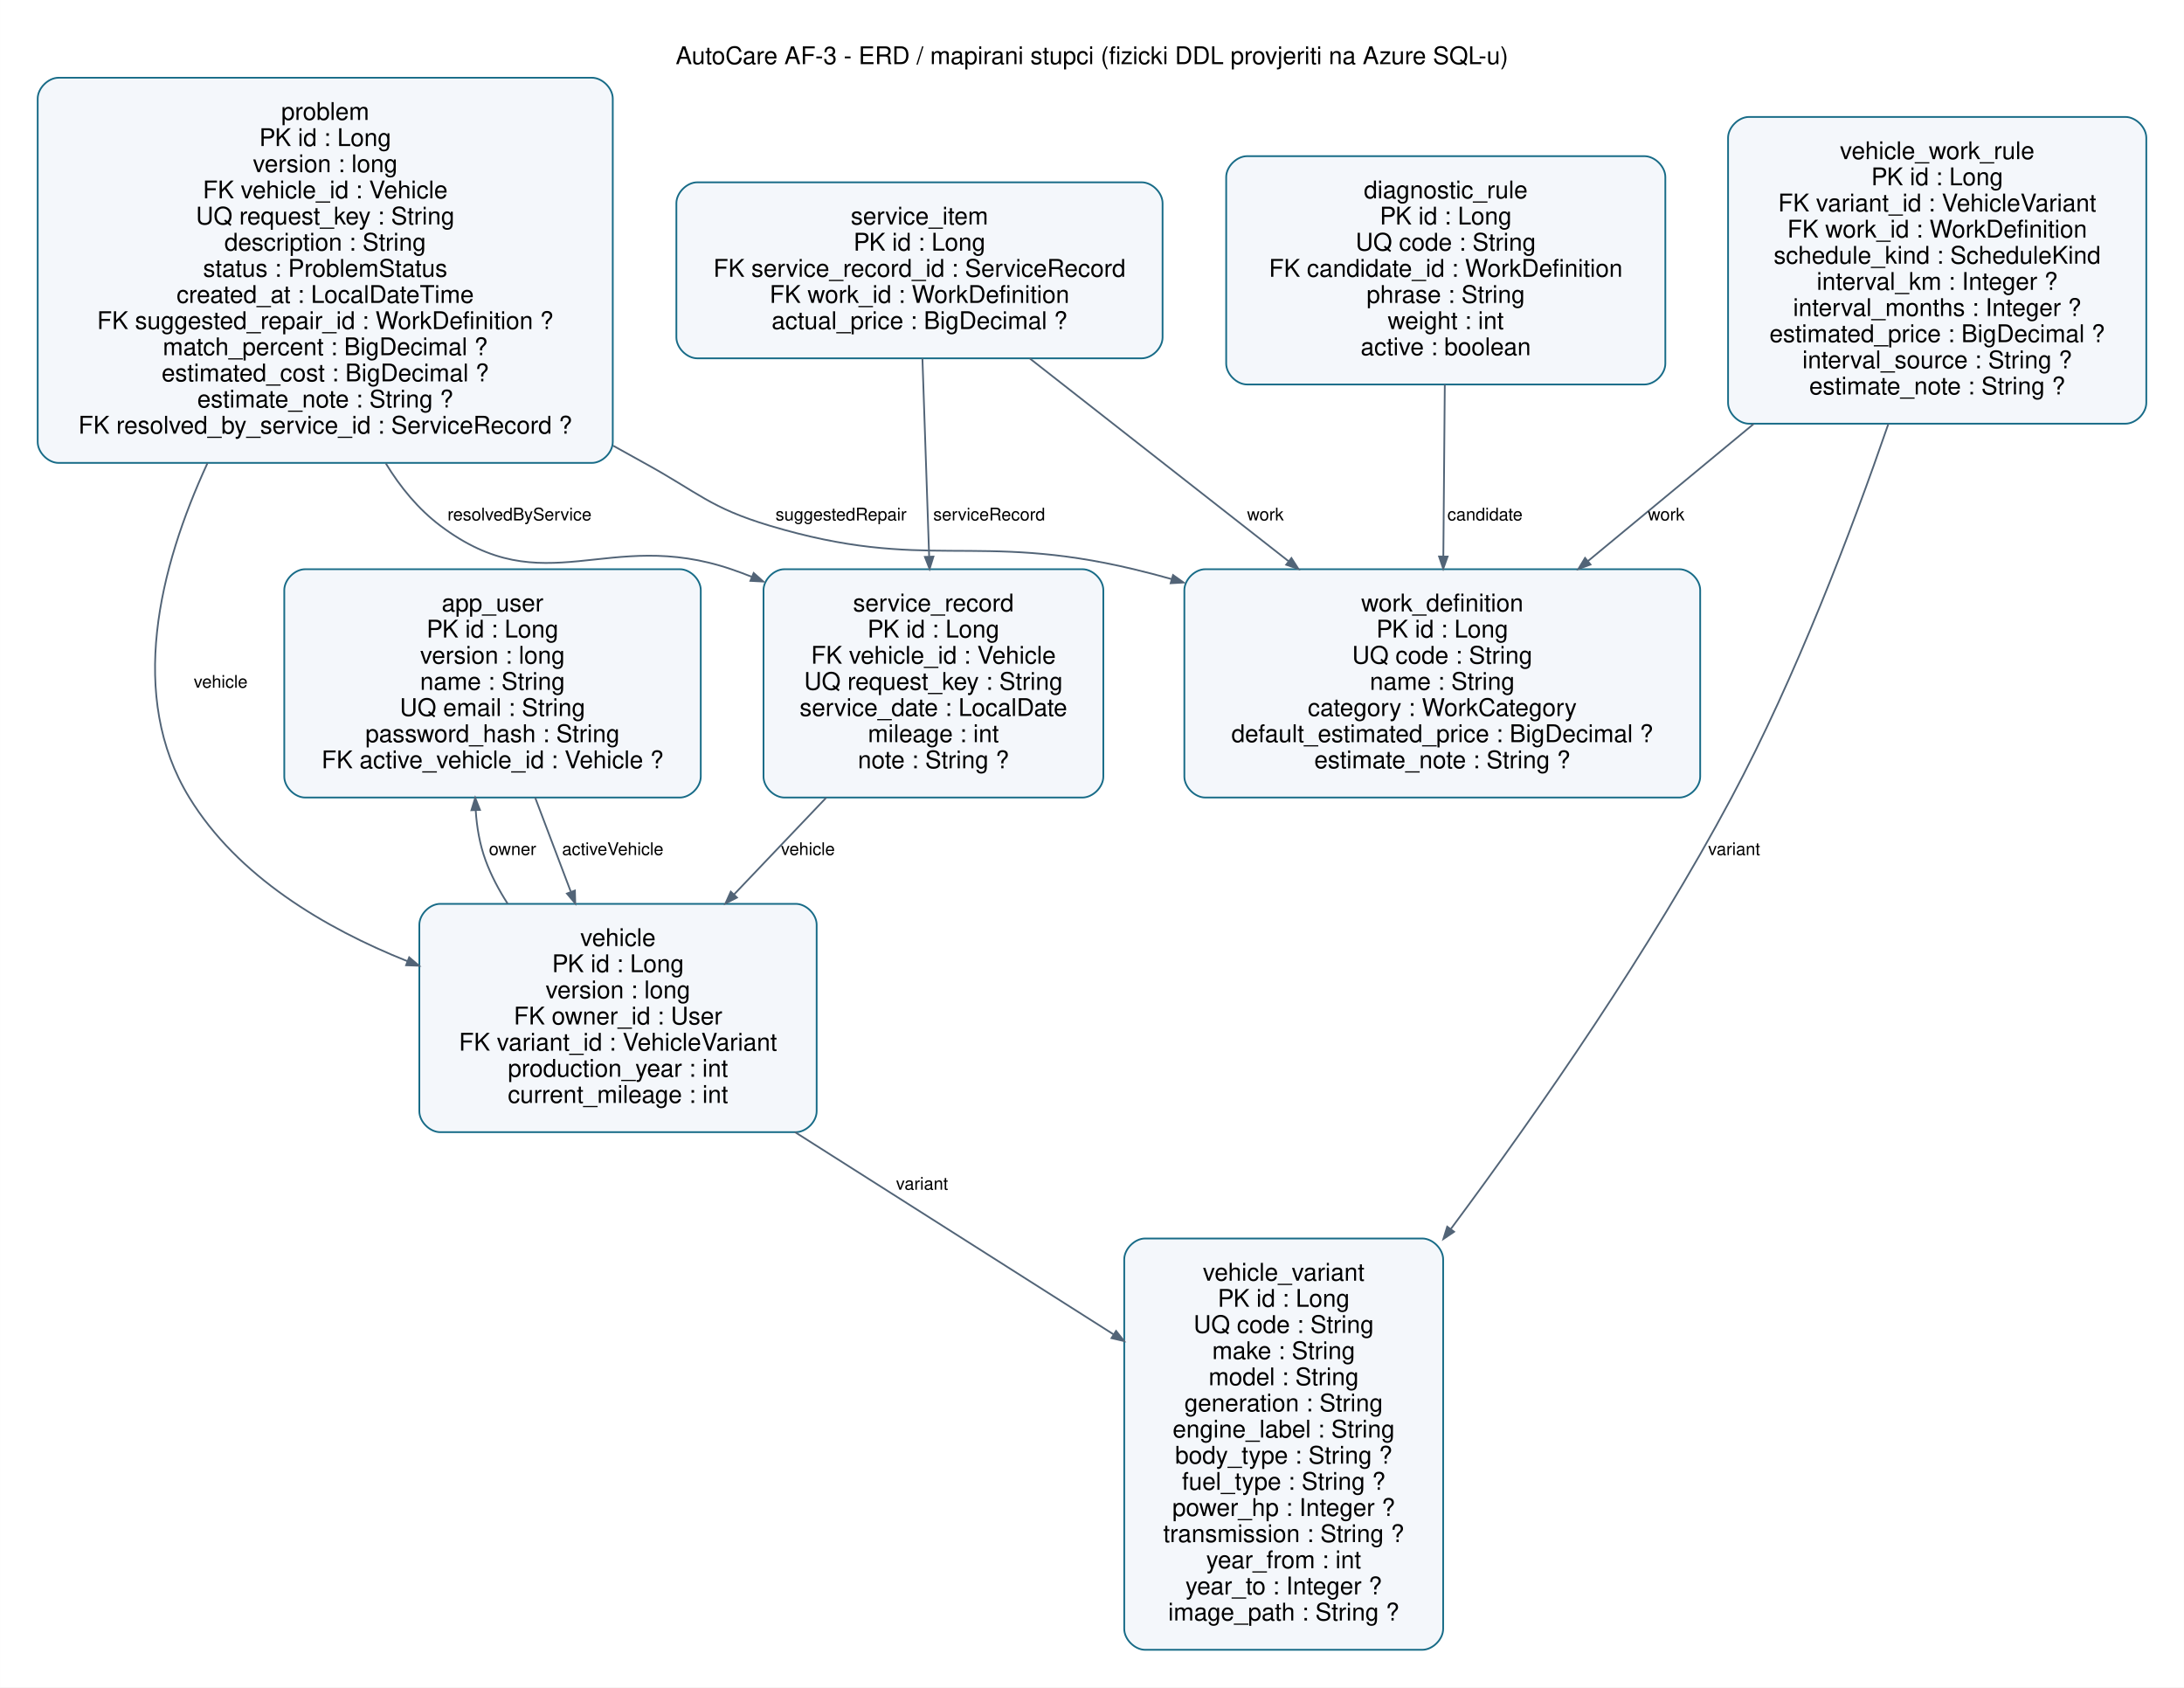
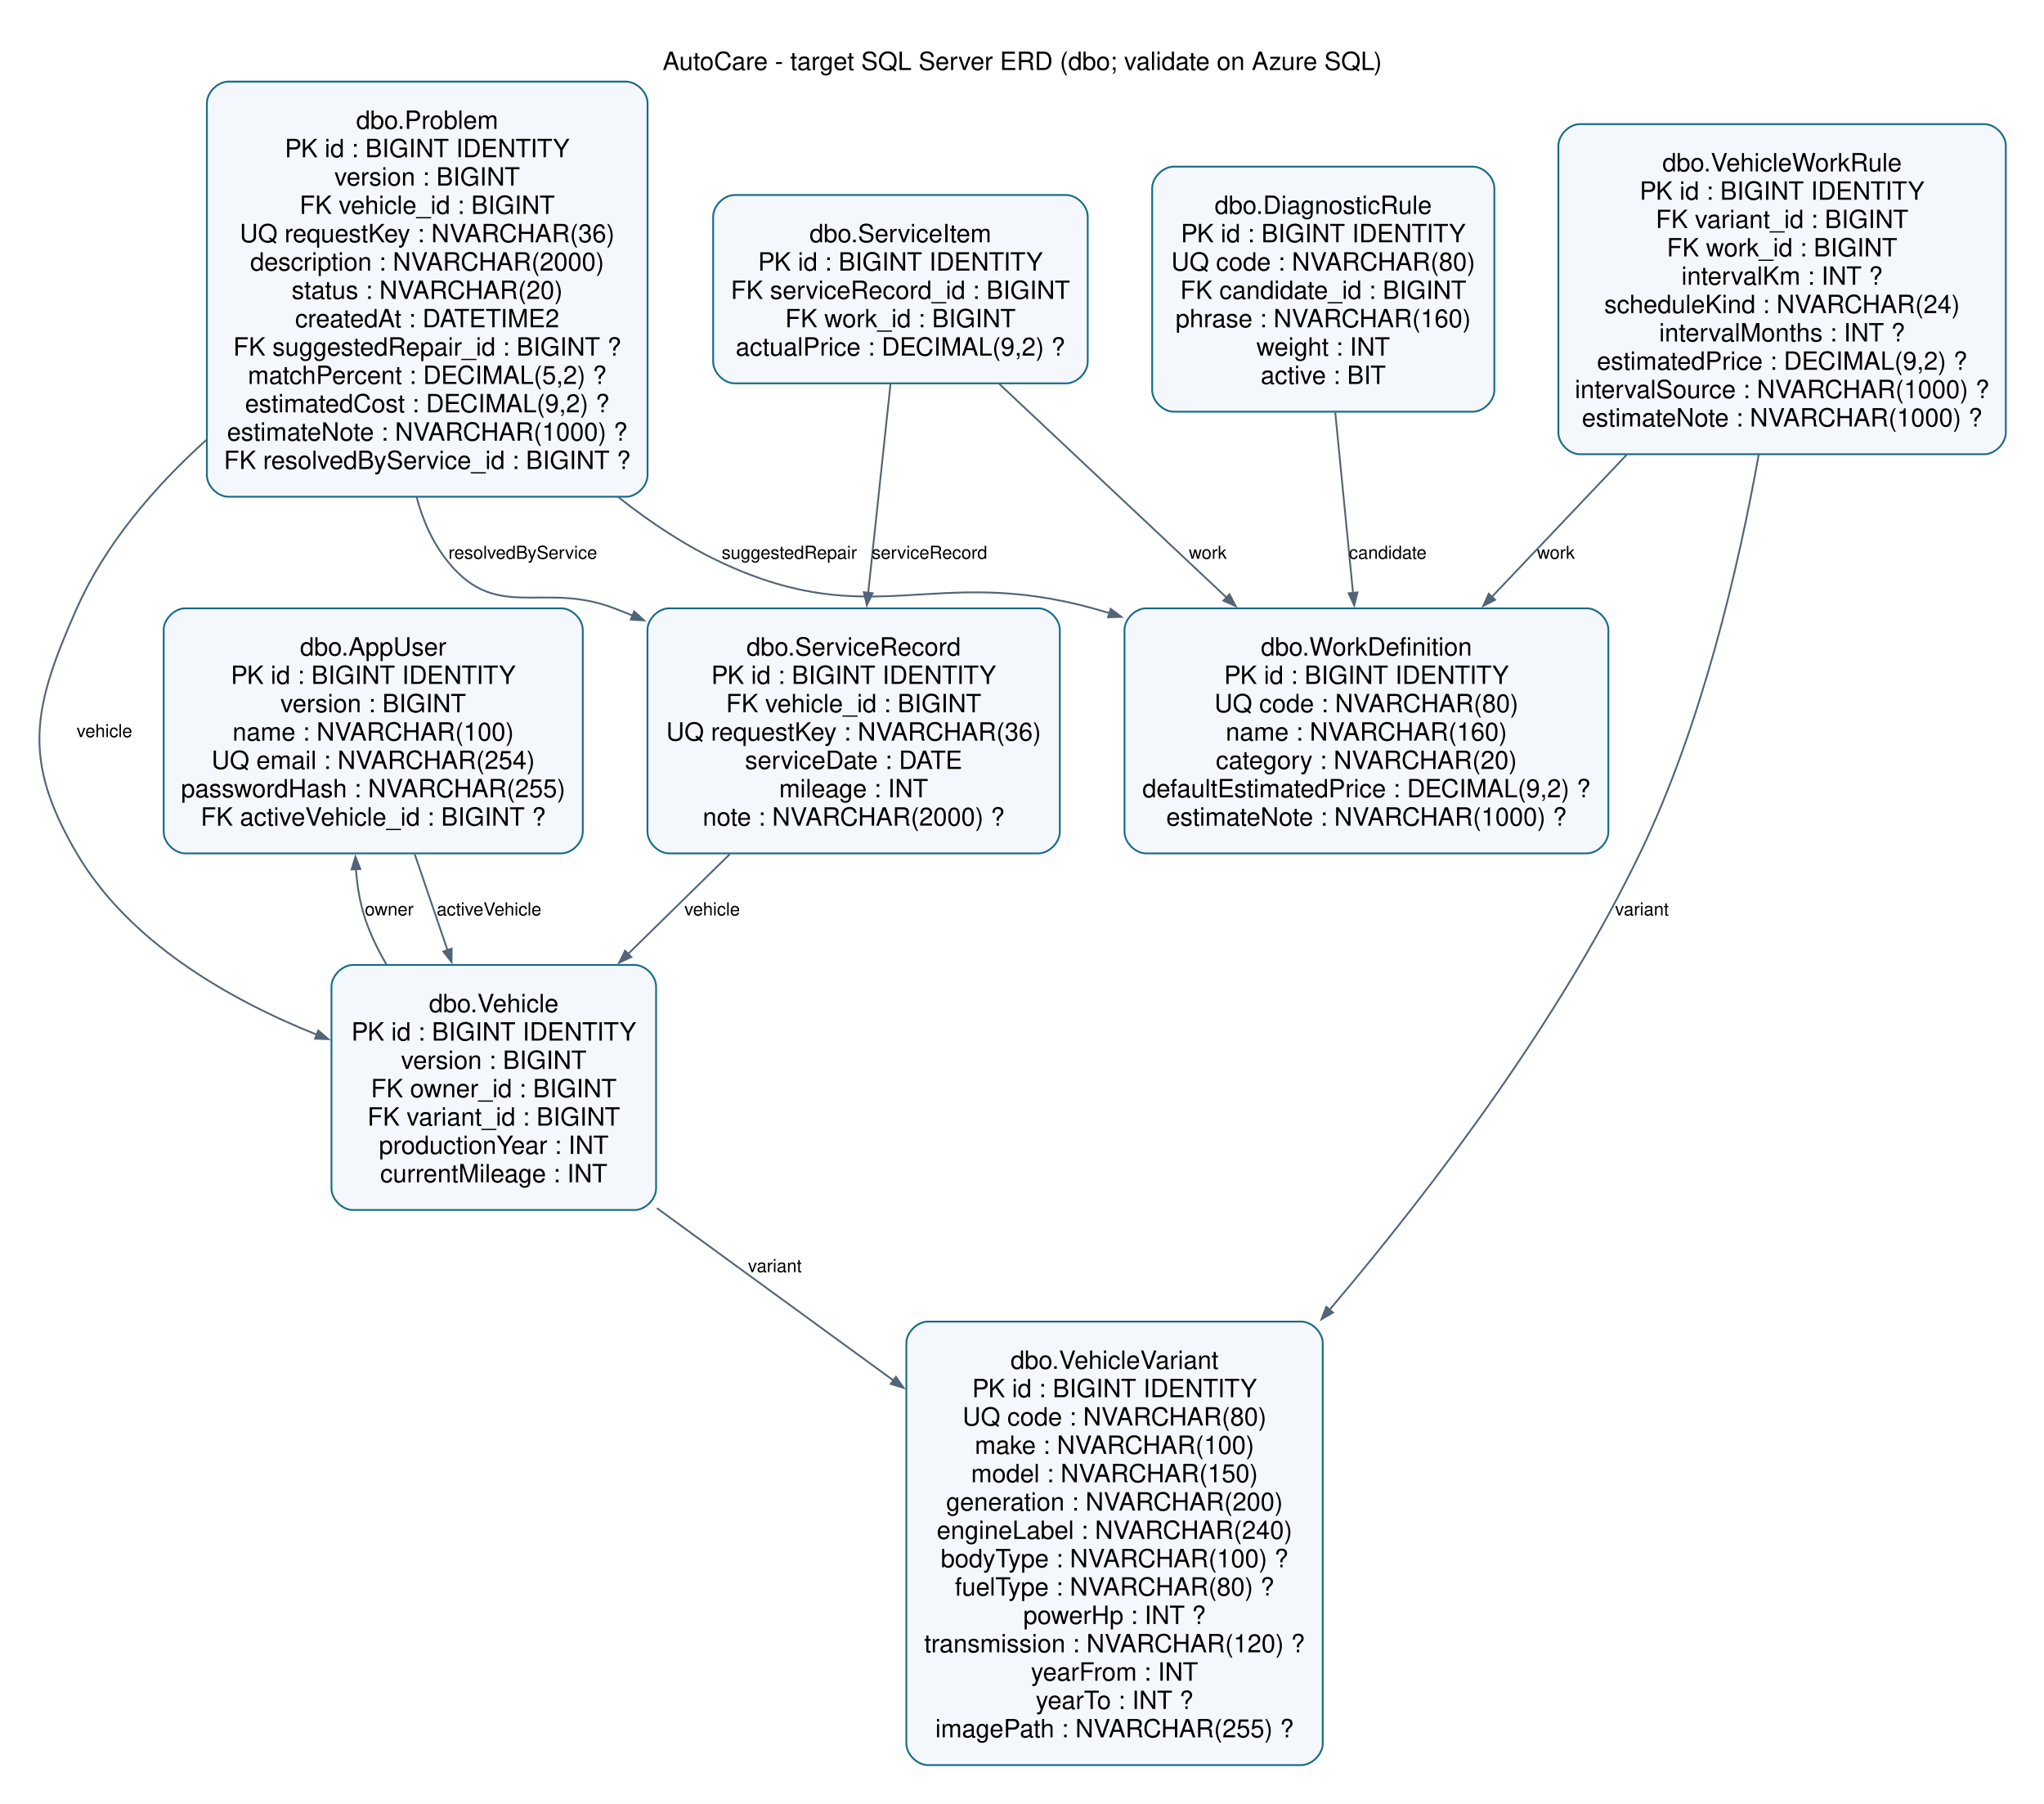
- <svg xmlns="http://www.w3.org/2000/svg" width="1253pt" height="968pt" viewBox="0.00 0.00 1253.20 968.20">
-   <g id="graph0" class="graph" transform="scale(1 1) rotate(0) translate(21.6 946.6)">
-     <polygon fill="white" stroke="transparent" points="-21.6,21.6 -21.6,-946.6 1231.6,-946.6 1231.6,21.6 -21.6,21.6" />
-     <text text-anchor="middle" x="605" y="-909.8" font-family="Helvetica,sans-Serif" font-size="14.00">AutoCare AF-3 - ERD / mapirani stupci (fizicki DDL provjeriti na Azure SQL-u)</text>
+ <svg xmlns="http://www.w3.org/2000/svg" width="1136pt" height="1002pt" viewBox="0.00 0.00 1136.00 1002.00">
+   <g id="graph0" class="graph" transform="scale(1 1) rotate(0) translate(21.6 980.78)">
+     <polygon fill="white" stroke="none" points="-21.6,21.6 -21.6,-980.78 1114.77,-980.78 1114.77,21.6 -21.6,21.6" />
+     <text xml:space="preserve" text-anchor="middle" x="546.58" y="-941.88" font-family="Helvetica,sans-Serif" font-size="14.00">AutoCare - target SQL Server ERD (dbo; validate on Azure SQL)</text>
    <g id="node1" class="node">
-       <path fill="#f4f7fb" stroke="#176b87" d="M368.5,-620C368.5,-620 153.5,-620 153.5,-620 147.5,-620 141.5,-614 141.5,-608 141.5,-608 141.5,-501 141.5,-501 141.5,-495 147.5,-489 153.5,-489 153.5,-489 368.5,-489 368.5,-489 374.5,-489 380.5,-495 380.5,-501 380.5,-501 380.5,-608 380.5,-608 380.5,-614 374.5,-620 368.5,-620" />
-       <text text-anchor="middle" x="261" y="-595.8" font-family="Helvetica,sans-Serif" font-size="14.00">app_user</text>
-       <text text-anchor="middle" x="261" y="-580.8" font-family="Helvetica,sans-Serif" font-size="14.00">PK id : Long</text>
-       <text text-anchor="middle" x="261" y="-565.8" font-family="Helvetica,sans-Serif" font-size="14.00">version : long</text>
-       <text text-anchor="middle" x="261" y="-550.8" font-family="Helvetica,sans-Serif" font-size="14.00">name : String</text>
-       <text text-anchor="middle" x="261" y="-535.8" font-family="Helvetica,sans-Serif" font-size="14.00">UQ email : String</text>
-       <text text-anchor="middle" x="261" y="-520.8" font-family="Helvetica,sans-Serif" font-size="14.00">password_hash : String</text>
-       <text text-anchor="middle" x="261" y="-505.8" font-family="Helvetica,sans-Serif" font-size="14.00">FK active_vehicle_id : Vehicle ?</text>
+       <path fill="#f4f7fb" stroke="#176b87" d="M290.29,-642.76C290.29,-642.76 81.37,-642.76 81.37,-642.76 75.37,-642.76 69.37,-636.76 69.37,-630.76 69.37,-630.76 69.37,-518.59 69.37,-518.59 69.37,-512.59 75.37,-506.59 81.37,-506.59 81.37,-506.59 290.29,-506.59 290.29,-506.59 296.29,-506.59 302.29,-512.59 302.29,-518.59 302.29,-518.59 302.29,-630.76 302.29,-630.76 302.29,-636.76 296.29,-642.76 290.29,-642.76" />
+       <text xml:space="preserve" text-anchor="middle" x="185.83" y="-616.5" font-family="Helvetica,sans-Serif" font-size="14.00">dbo.AppUser</text>
+       <text xml:space="preserve" text-anchor="middle" x="185.83" y="-600.75" font-family="Helvetica,sans-Serif" font-size="14.00">PK id : BIGINT IDENTITY</text>
+       <text xml:space="preserve" text-anchor="middle" x="185.83" y="-585" font-family="Helvetica,sans-Serif" font-size="14.00">version : BIGINT</text>
+       <text xml:space="preserve" text-anchor="middle" x="185.83" y="-569.25" font-family="Helvetica,sans-Serif" font-size="14.00">name : NVARCHAR(100)</text>
+       <text xml:space="preserve" text-anchor="middle" x="185.83" y="-553.5" font-family="Helvetica,sans-Serif" font-size="14.00">UQ email : NVARCHAR(254)</text>
+       <text xml:space="preserve" text-anchor="middle" x="185.83" y="-537.75" font-family="Helvetica,sans-Serif" font-size="14.00">passwordHash : NVARCHAR(255)</text>
+       <text xml:space="preserve" text-anchor="middle" x="185.83" y="-522" font-family="Helvetica,sans-Serif" font-size="14.00">FK activeVehicle_id : BIGINT ?</text>
+     </g>
+     <g id="node3" class="node">
+       <path fill="#f4f7fb" stroke="#176b87" d="M331.04,-444.59C331.04,-444.59 174.62,-444.59 174.62,-444.59 168.62,-444.59 162.62,-438.59 162.62,-432.59 162.62,-432.59 162.62,-320.42 162.62,-320.42 162.62,-314.42 168.62,-308.42 174.62,-308.42 174.62,-308.42 331.04,-308.42 331.04,-308.42 337.04,-308.42 343.04,-314.42 343.04,-320.42 343.04,-320.42 343.04,-432.59 343.04,-432.59 343.04,-438.59 337.04,-444.59 331.04,-444.59" />
+       <text xml:space="preserve" text-anchor="middle" x="252.83" y="-418.33" font-family="Helvetica,sans-Serif" font-size="14.00">dbo.Vehicle</text>
+       <text xml:space="preserve" text-anchor="middle" x="252.83" y="-402.58" font-family="Helvetica,sans-Serif" font-size="14.00">PK id : BIGINT IDENTITY</text>
+       <text xml:space="preserve" text-anchor="middle" x="252.83" y="-386.83" font-family="Helvetica,sans-Serif" font-size="14.00">version : BIGINT</text>
+       <text xml:space="preserve" text-anchor="middle" x="252.83" y="-371.08" font-family="Helvetica,sans-Serif" font-size="14.00">FK owner_id : BIGINT</text>
+       <text xml:space="preserve" text-anchor="middle" x="252.83" y="-355.33" font-family="Helvetica,sans-Serif" font-size="14.00">FK variant_id : BIGINT</text>
+       <text xml:space="preserve" text-anchor="middle" x="252.83" y="-339.58" font-family="Helvetica,sans-Serif" font-size="14.00">productionYear : INT</text>
+       <text xml:space="preserve" text-anchor="middle" x="252.83" y="-323.83" font-family="Helvetica,sans-Serif" font-size="14.00">currentMileage : INT</text>
+     </g>
+     <g id="edge1" class="edge">
+       <path fill="none" stroke="#526477" d="M208.89,-506.16C214.77,-488.96 221.12,-470.36 227.12,-452.8" />
+       <polygon fill="#526477" stroke="#526477" points="229.41,-453.66 229.36,-446.24 224.78,-452.07 229.41,-453.66" />
+       <text xml:space="preserve" text-anchor="middle" x="250.22" y="-472.09" font-family="Helvetica,sans-Serif" font-size="10.00">activeVehicle</text>
    </g>
    <g id="node2" class="node">
-       <path fill="#f4f7fb" stroke="#176b87" d="M435,-428C435,-428 231,-428 231,-428 225,-428 219,-422 219,-416 219,-416 219,-309 219,-309 219,-303 225,-297 231,-297 231,-297 435,-297 435,-297 441,-297 447,-303 447,-309 447,-309 447,-416 447,-416 447,-422 441,-428 435,-428" />
-       <text text-anchor="middle" x="333" y="-403.8" font-family="Helvetica,sans-Serif" font-size="14.00">vehicle</text>
-       <text text-anchor="middle" x="333" y="-388.8" font-family="Helvetica,sans-Serif" font-size="14.00">PK id : Long</text>
-       <text text-anchor="middle" x="333" y="-373.8" font-family="Helvetica,sans-Serif" font-size="14.00">version : long</text>
-       <text text-anchor="middle" x="333" y="-358.8" font-family="Helvetica,sans-Serif" font-size="14.00">FK owner_id : User</text>
-       <text text-anchor="middle" x="333" y="-343.8" font-family="Helvetica,sans-Serif" font-size="14.00">FK variant_id : VehicleVariant</text>
-       <text text-anchor="middle" x="333" y="-328.8" font-family="Helvetica,sans-Serif" font-size="14.00">production_year : int</text>
-       <text text-anchor="middle" x="333" y="-313.8" font-family="Helvetica,sans-Serif" font-size="14.00">current_mileage : int</text>
-     </g>
-     <g id="edge1" class="edge">
-       <path fill="none" stroke="#526477" d="M285.48,-488.91C292.03,-471.62 299.15,-452.84 305.83,-435.19" />
-       <polygon fill="#526477" stroke="#526477" points="308.28,-435.65 308.47,-428.23 303.7,-433.91 308.28,-435.65" />
-       <text text-anchor="middle" x="330" y="-456" font-family="Helvetica,sans-Serif" font-size="10.00">activeVehicle</text>
+       <path fill="#f4f7fb" stroke="#176b87" d="M701.54,-246.42C701.54,-246.42 494.12,-246.42 494.12,-246.42 488.12,-246.42 482.12,-240.42 482.12,-234.42 482.12,-234.42 482.12,-12 482.12,-12 482.12,-6 488.12,0 494.12,0 494.12,0 701.54,0 701.54,0 707.54,0 713.54,-6 713.54,-12 713.54,-12 713.54,-234.42 713.54,-234.42 713.54,-240.42 707.54,-246.42 701.54,-246.42" />
+       <text xml:space="preserve" text-anchor="middle" x="597.83" y="-220.16" font-family="Helvetica,sans-Serif" font-size="14.00">dbo.VehicleVariant</text>
+       <text xml:space="preserve" text-anchor="middle" x="597.83" y="-204.41" font-family="Helvetica,sans-Serif" font-size="14.00">PK id : BIGINT IDENTITY</text>
+       <text xml:space="preserve" text-anchor="middle" x="597.83" y="-188.66" font-family="Helvetica,sans-Serif" font-size="14.00">UQ code : NVARCHAR(80)</text>
+       <text xml:space="preserve" text-anchor="middle" x="597.83" y="-172.91" font-family="Helvetica,sans-Serif" font-size="14.00">make : NVARCHAR(100)</text>
+       <text xml:space="preserve" text-anchor="middle" x="597.83" y="-157.16" font-family="Helvetica,sans-Serif" font-size="14.00">model : NVARCHAR(150)</text>
+       <text xml:space="preserve" text-anchor="middle" x="597.83" y="-141.41" font-family="Helvetica,sans-Serif" font-size="14.00">generation : NVARCHAR(200)</text>
+       <text xml:space="preserve" text-anchor="middle" x="597.83" y="-125.66" font-family="Helvetica,sans-Serif" font-size="14.00">engineLabel : NVARCHAR(240)</text>
+       <text xml:space="preserve" text-anchor="middle" x="597.83" y="-109.91" font-family="Helvetica,sans-Serif" font-size="14.00">bodyType : NVARCHAR(100) ?</text>
+       <text xml:space="preserve" text-anchor="middle" x="597.83" y="-94.16" font-family="Helvetica,sans-Serif" font-size="14.00">fuelType : NVARCHAR(80) ?</text>
+       <text xml:space="preserve" text-anchor="middle" x="597.83" y="-78.41" font-family="Helvetica,sans-Serif" font-size="14.00">powerHp : INT ?</text>
+       <text xml:space="preserve" text-anchor="middle" x="597.83" y="-62.66" font-family="Helvetica,sans-Serif" font-size="14.00">transmission : NVARCHAR(120) ?</text>
+       <text xml:space="preserve" text-anchor="middle" x="597.83" y="-46.91" font-family="Helvetica,sans-Serif" font-size="14.00">yearFrom : INT</text>
+       <text xml:space="preserve" text-anchor="middle" x="597.83" y="-31.16" font-family="Helvetica,sans-Serif" font-size="14.00">yearTo : INT ?</text>
+       <text xml:space="preserve" text-anchor="middle" x="597.83" y="-15.41" font-family="Helvetica,sans-Serif" font-size="14.00">imagePath : NVARCHAR(255) ?</text>
    </g>
    <g id="edge2" class="edge">
-       <path fill="none" stroke="#526477" d="M269.66,-428.13C264.56,-436.04 260.16,-444.39 257,-453 253.68,-462.03 251.98,-471.84 251.35,-481.66" />
-       <polygon fill="#526477" stroke="#526477" points="248.89,-481.72 251.07,-488.81 253.79,-481.91 248.89,-481.72" />
-       <text text-anchor="middle" x="272.5" y="-456" font-family="Helvetica,sans-Serif" font-size="10.00">owner</text>
-     </g>
-     <g id="node3" class="node">
-       <path fill="#f4f7fb" stroke="#176b87" d="M794.5,-236C794.5,-236 635.5,-236 635.5,-236 629.5,-236 623.5,-230 623.5,-224 623.5,-224 623.5,-12 623.5,-12 623.5,-6 629.5,0 635.5,0 635.5,0 794.5,0 794.5,0 800.5,0 806.5,-6 806.5,-12 806.5,-12 806.5,-224 806.5,-224 806.5,-230 800.5,-236 794.5,-236" />
-       <text text-anchor="middle" x="715" y="-211.8" font-family="Helvetica,sans-Serif" font-size="14.00">vehicle_variant</text>
-       <text text-anchor="middle" x="715" y="-196.8" font-family="Helvetica,sans-Serif" font-size="14.00">PK id : Long</text>
-       <text text-anchor="middle" x="715" y="-181.8" font-family="Helvetica,sans-Serif" font-size="14.00">UQ code : String</text>
-       <text text-anchor="middle" x="715" y="-166.8" font-family="Helvetica,sans-Serif" font-size="14.00">make : String</text>
-       <text text-anchor="middle" x="715" y="-151.8" font-family="Helvetica,sans-Serif" font-size="14.00">model : String</text>
-       <text text-anchor="middle" x="715" y="-136.8" font-family="Helvetica,sans-Serif" font-size="14.00">generation : String</text>
-       <text text-anchor="middle" x="715" y="-121.8" font-family="Helvetica,sans-Serif" font-size="14.00">engine_label : String</text>
-       <text text-anchor="middle" x="715" y="-106.8" font-family="Helvetica,sans-Serif" font-size="14.00">body_type : String ?</text>
-       <text text-anchor="middle" x="715" y="-91.8" font-family="Helvetica,sans-Serif" font-size="14.00">fuel_type : String ?</text>
-       <text text-anchor="middle" x="715" y="-76.8" font-family="Helvetica,sans-Serif" font-size="14.00">power_hp : Integer ?</text>
-       <text text-anchor="middle" x="715" y="-61.8" font-family="Helvetica,sans-Serif" font-size="14.00">transmission : String ?</text>
-       <text text-anchor="middle" x="715" y="-46.8" font-family="Helvetica,sans-Serif" font-size="14.00">year_from : int</text>
-       <text text-anchor="middle" x="715" y="-31.8" font-family="Helvetica,sans-Serif" font-size="14.00">year_to : Integer ?</text>
-       <text text-anchor="middle" x="715" y="-16.8" font-family="Helvetica,sans-Serif" font-size="14.00">image_path : String ?</text>
+       <path fill="none" stroke="#526477" d="M193.09,-445.05C188.45,-452.93 184.46,-461.17 181.58,-469.59 178.53,-478.52 176.9,-488.14 176.24,-497.8" />
+       <polygon fill="#526477" stroke="#526477" points="173.79,-497.67 175.95,-504.76 178.69,-497.87 173.79,-497.67" />
+       <text xml:space="preserve" text-anchor="middle" x="194.71" y="-472.09" font-family="Helvetica,sans-Serif" font-size="10.00">owner</text>
    </g>
    <g id="edge3" class="edge">
-       <path fill="none" stroke="#526477" d="M434.62,-296.99C491.24,-261.05 561.39,-216.52 617.35,-180.99" />
-       <polygon fill="#526477" stroke="#526477" points="618.82,-182.96 623.41,-177.14 616.19,-178.82 618.82,-182.96" />
-       <text text-anchor="middle" x="507.5" y="-264" font-family="Helvetica,sans-Serif" font-size="10.00">variant</text>
+       <path fill="none" stroke="#526477" d="M343.48,-309.48C383.74,-280.16 431.74,-245.19 475.14,-213.58" />
+       <polygon fill="#526477" stroke="#526477" points="476.34,-215.73 480.56,-209.63 473.46,-211.77 476.34,-215.73" />
+       <text xml:space="preserve" text-anchor="middle" x="409.06" y="-273.92" font-family="Helvetica,sans-Serif" font-size="10.00">variant</text>
    </g>
    <g id="node4" class="node">
-       <path fill="#f4f7fb" stroke="#176b87" d="M942,-620C942,-620 670,-620 670,-620 664,-620 658,-614 658,-608 658,-608 658,-501 658,-501 658,-495 664,-489 670,-489 670,-489 942,-489 942,-489 948,-489 954,-495 954,-501 954,-501 954,-608 954,-608 954,-614 948,-620 942,-620" />
-       <text text-anchor="middle" x="806" y="-595.8" font-family="Helvetica,sans-Serif" font-size="14.00">work_definition</text>
-       <text text-anchor="middle" x="806" y="-580.8" font-family="Helvetica,sans-Serif" font-size="14.00">PK id : Long</text>
-       <text text-anchor="middle" x="806" y="-565.8" font-family="Helvetica,sans-Serif" font-size="14.00">UQ code : String</text>
-       <text text-anchor="middle" x="806" y="-550.8" font-family="Helvetica,sans-Serif" font-size="14.00">name : String</text>
-       <text text-anchor="middle" x="806" y="-535.8" font-family="Helvetica,sans-Serif" font-size="14.00">category : WorkCategory</text>
-       <text text-anchor="middle" x="806" y="-520.8" font-family="Helvetica,sans-Serif" font-size="14.00">default_estimated_price : BigDecimal ?</text>
-       <text text-anchor="middle" x="806" y="-505.8" font-family="Helvetica,sans-Serif" font-size="14.00">estimate_note : String ?</text>
+       <path fill="#f4f7fb" stroke="#176b87" d="M860.29,-642.76C860.29,-642.76 615.37,-642.76 615.37,-642.76 609.37,-642.76 603.37,-636.76 603.37,-630.76 603.37,-630.76 603.37,-518.59 603.37,-518.59 603.37,-512.59 609.37,-506.59 615.37,-506.59 615.37,-506.59 860.29,-506.59 860.29,-506.59 866.29,-506.59 872.29,-512.59 872.29,-518.59 872.29,-518.59 872.29,-630.76 872.29,-630.76 872.29,-636.76 866.29,-642.76 860.29,-642.76" />
+       <text xml:space="preserve" text-anchor="middle" x="737.83" y="-616.5" font-family="Helvetica,sans-Serif" font-size="14.00">dbo.WorkDefinition</text>
+       <text xml:space="preserve" text-anchor="middle" x="737.83" y="-600.75" font-family="Helvetica,sans-Serif" font-size="14.00">PK id : BIGINT IDENTITY</text>
+       <text xml:space="preserve" text-anchor="middle" x="737.83" y="-585" font-family="Helvetica,sans-Serif" font-size="14.00">UQ code : NVARCHAR(80)</text>
+       <text xml:space="preserve" text-anchor="middle" x="737.83" y="-569.25" font-family="Helvetica,sans-Serif" font-size="14.00">name : NVARCHAR(160)</text>
+       <text xml:space="preserve" text-anchor="middle" x="737.83" y="-553.5" font-family="Helvetica,sans-Serif" font-size="14.00">category : NVARCHAR(20)</text>
+       <text xml:space="preserve" text-anchor="middle" x="737.83" y="-537.75" font-family="Helvetica,sans-Serif" font-size="14.00">defaultEstimatedPrice : DECIMAL(9,2) ?</text>
+       <text xml:space="preserve" text-anchor="middle" x="737.83" y="-522" font-family="Helvetica,sans-Serif" font-size="14.00">estimateNote : NVARCHAR(1000) ?</text>
    </g>
    <g id="node5" class="node">
-       <path fill="#f4f7fb" stroke="#176b87" d="M1198,-879.5C1198,-879.5 982,-879.5 982,-879.5 976,-879.5 970,-873.5 970,-867.5 970,-867.5 970,-715.5 970,-715.5 970,-709.5 976,-703.5 982,-703.5 982,-703.5 1198,-703.5 1198,-703.5 1204,-703.5 1210,-709.5 1210,-715.5 1210,-715.5 1210,-867.5 1210,-867.5 1210,-873.5 1204,-879.5 1198,-879.5" />
-       <text text-anchor="middle" x="1090" y="-855.3" font-family="Helvetica,sans-Serif" font-size="14.00">vehicle_work_rule</text>
-       <text text-anchor="middle" x="1090" y="-840.3" font-family="Helvetica,sans-Serif" font-size="14.00">PK id : Long</text>
-       <text text-anchor="middle" x="1090" y="-825.3" font-family="Helvetica,sans-Serif" font-size="14.00">FK variant_id : VehicleVariant</text>
-       <text text-anchor="middle" x="1090" y="-810.3" font-family="Helvetica,sans-Serif" font-size="14.00">FK work_id : WorkDefinition</text>
-       <text text-anchor="middle" x="1090" y="-795.3" font-family="Helvetica,sans-Serif" font-size="14.00">schedule_kind : ScheduleKind</text>
-       <text text-anchor="middle" x="1090" y="-780.3" font-family="Helvetica,sans-Serif" font-size="14.00">interval_km : Integer ?</text>
-       <text text-anchor="middle" x="1090" y="-765.3" font-family="Helvetica,sans-Serif" font-size="14.00">interval_months : Integer ?</text>
-       <text text-anchor="middle" x="1090" y="-750.3" font-family="Helvetica,sans-Serif" font-size="14.00">estimated_price : BigDecimal ?</text>
-       <text text-anchor="middle" x="1090" y="-735.3" font-family="Helvetica,sans-Serif" font-size="14.00">interval_source : String ?</text>
-       <text text-anchor="middle" x="1090" y="-720.3" font-family="Helvetica,sans-Serif" font-size="14.00">estimate_note : String ?</text>
+       <path fill="#f4f7fb" stroke="#176b87" d="M1081.17,-911.81C1081.17,-911.81 856.5,-911.81 856.5,-911.81 850.5,-911.81 844.5,-905.81 844.5,-899.81 844.5,-899.81 844.5,-740.38 844.5,-740.38 844.5,-734.38 850.5,-728.38 856.5,-728.38 856.5,-728.38 1081.17,-728.38 1081.17,-728.38 1087.17,-728.38 1093.17,-734.38 1093.17,-740.38 1093.17,-740.38 1093.17,-899.81 1093.17,-899.81 1093.17,-905.81 1087.17,-911.81 1081.17,-911.81" />
+       <text xml:space="preserve" text-anchor="middle" x="968.83" y="-885.55" font-family="Helvetica,sans-Serif" font-size="14.00">dbo.VehicleWorkRule</text>
+       <text xml:space="preserve" text-anchor="middle" x="968.83" y="-869.8" font-family="Helvetica,sans-Serif" font-size="14.00">PK id : BIGINT IDENTITY</text>
+       <text xml:space="preserve" text-anchor="middle" x="968.83" y="-854.05" font-family="Helvetica,sans-Serif" font-size="14.00">FK variant_id : BIGINT</text>
+       <text xml:space="preserve" text-anchor="middle" x="968.83" y="-838.3" font-family="Helvetica,sans-Serif" font-size="14.00">FK work_id : BIGINT</text>
+       <text xml:space="preserve" text-anchor="middle" x="968.83" y="-822.55" font-family="Helvetica,sans-Serif" font-size="14.00">intervalKm : INT ?</text>
+       <text xml:space="preserve" text-anchor="middle" x="968.83" y="-806.8" font-family="Helvetica,sans-Serif" font-size="14.00">scheduleKind : NVARCHAR(24)</text>
+       <text xml:space="preserve" text-anchor="middle" x="968.83" y="-791.05" font-family="Helvetica,sans-Serif" font-size="14.00">intervalMonths : INT ?</text>
+       <text xml:space="preserve" text-anchor="middle" x="968.83" y="-775.3" font-family="Helvetica,sans-Serif" font-size="14.00">estimatedPrice : DECIMAL(9,2) ?</text>
+       <text xml:space="preserve" text-anchor="middle" x="968.83" y="-759.55" font-family="Helvetica,sans-Serif" font-size="14.00">intervalSource : NVARCHAR(1000) ?</text>
+       <text xml:space="preserve" text-anchor="middle" x="968.83" y="-743.8" font-family="Helvetica,sans-Serif" font-size="14.00">estimateNote : NVARCHAR(1000) ?</text>
    </g>
    <g id="edge4" class="edge">
-       <path fill="none" stroke="#526477" d="M1061.97,-703.32C1040.74,-641.79 1008.97,-558.31 972,-489 925.72,-402.25 862.92,-311.47 810.98,-241.54" />
-       <polygon fill="#526477" stroke="#526477" points="812.77,-239.85 806.63,-235.7 808.84,-242.78 812.77,-239.85" />
-       <text text-anchor="middle" x="973.5" y="-456" font-family="Helvetica,sans-Serif" font-size="10.00">variant</text>
+       <path fill="none" stroke="#526477" d="M955.86,-728.21C944.34,-663.99 923.9,-577.14 889.83,-506.59 845.41,-414.59 776.78,-323.22 717.22,-252.87" />
+       <polygon fill="#526477" stroke="#526477" points="719.23,-251.46 712.83,-247.72 715.5,-254.63 719.23,-251.46" />
+       <text xml:space="preserve" text-anchor="middle" x="890.94" y="-472.09" font-family="Helvetica,sans-Serif" font-size="10.00">variant</text>
    </g>
    <g id="edge5" class="edge">
-       <path fill="none" stroke="#526477" d="M984.65,-703.33C953.3,-677.38 919.38,-649.32 889.61,-624.68" />
-       <polygon fill="#526477" stroke="#526477" points="891.06,-622.7 884.1,-620.13 887.93,-626.48 891.06,-622.7" />
-       <text text-anchor="middle" x="934.5" y="-648" font-family="Helvetica,sans-Serif" font-size="10.00">work</text>
+       <path fill="none" stroke="#526477" d="M882.49,-728.11C857.69,-701.98 830.98,-673.83 807.34,-648.92" />
+       <polygon fill="#526477" stroke="#526477" points="809.35,-647.48 802.76,-644.09 805.8,-650.85 809.35,-647.48" />
+       <text xml:space="preserve" text-anchor="middle" x="843.14" y="-670.26" font-family="Helvetica,sans-Serif" font-size="10.00">work</text>
    </g>
    <g id="node6" class="node">
-       <path fill="#f4f7fb" stroke="#176b87" d="M599.5,-620C599.5,-620 428.5,-620 428.5,-620 422.5,-620 416.5,-614 416.5,-608 416.5,-608 416.5,-501 416.5,-501 416.5,-495 422.5,-489 428.5,-489 428.5,-489 599.5,-489 599.5,-489 605.5,-489 611.5,-495 611.5,-501 611.5,-501 611.5,-608 611.5,-608 611.5,-614 605.5,-620 599.5,-620" />
-       <text text-anchor="middle" x="514" y="-595.8" font-family="Helvetica,sans-Serif" font-size="14.00">service_record</text>
-       <text text-anchor="middle" x="514" y="-580.8" font-family="Helvetica,sans-Serif" font-size="14.00">PK id : Long</text>
-       <text text-anchor="middle" x="514" y="-565.8" font-family="Helvetica,sans-Serif" font-size="14.00">FK vehicle_id : Vehicle</text>
-       <text text-anchor="middle" x="514" y="-550.8" font-family="Helvetica,sans-Serif" font-size="14.00">UQ request_key : String</text>
-       <text text-anchor="middle" x="514" y="-535.8" font-family="Helvetica,sans-Serif" font-size="14.00">service_date : LocalDate</text>
-       <text text-anchor="middle" x="514" y="-520.8" font-family="Helvetica,sans-Serif" font-size="14.00">mileage : int</text>
-       <text text-anchor="middle" x="514" y="-505.8" font-family="Helvetica,sans-Serif" font-size="14.00">note : String ?</text>
+       <path fill="#f4f7fb" stroke="#176b87" d="M555.42,-642.76C555.42,-642.76 350.25,-642.76 350.25,-642.76 344.25,-642.76 338.25,-636.76 338.25,-630.76 338.25,-630.76 338.25,-518.59 338.25,-518.59 338.25,-512.59 344.25,-506.59 350.25,-506.59 350.25,-506.59 555.42,-506.59 555.42,-506.59 561.42,-506.59 567.42,-512.59 567.42,-518.59 567.42,-518.59 567.42,-630.76 567.42,-630.76 567.42,-636.76 561.42,-642.76 555.42,-642.76" />
+       <text xml:space="preserve" text-anchor="middle" x="452.83" y="-616.5" font-family="Helvetica,sans-Serif" font-size="14.00">dbo.ServiceRecord</text>
+       <text xml:space="preserve" text-anchor="middle" x="452.83" y="-600.75" font-family="Helvetica,sans-Serif" font-size="14.00">PK id : BIGINT IDENTITY</text>
+       <text xml:space="preserve" text-anchor="middle" x="452.83" y="-585" font-family="Helvetica,sans-Serif" font-size="14.00">FK vehicle_id : BIGINT</text>
+       <text xml:space="preserve" text-anchor="middle" x="452.83" y="-569.25" font-family="Helvetica,sans-Serif" font-size="14.00">UQ requestKey : NVARCHAR(36)</text>
+       <text xml:space="preserve" text-anchor="middle" x="452.83" y="-553.5" font-family="Helvetica,sans-Serif" font-size="14.00">serviceDate : DATE</text>
+       <text xml:space="preserve" text-anchor="middle" x="452.83" y="-537.75" font-family="Helvetica,sans-Serif" font-size="14.00">mileage : INT</text>
+       <text xml:space="preserve" text-anchor="middle" x="452.83" y="-522" font-family="Helvetica,sans-Serif" font-size="14.00">note : NVARCHAR(2000) ?</text>
    </g>
    <g id="edge6" class="edge">
-       <path fill="none" stroke="#526477" d="M452.47,-488.91C435.42,-471.01 416.84,-451.51 399.52,-433.32" />
-       <polygon fill="#526477" stroke="#526477" points="401.27,-431.61 394.67,-428.23 397.72,-434.99 401.27,-431.61" />
-       <text text-anchor="middle" x="442" y="-456" font-family="Helvetica,sans-Serif" font-size="10.00">vehicle</text>
+       <path fill="none" stroke="#526477" d="M384,-506.16C365.67,-488.19 345.79,-468.68 327.18,-450.43" />
+       <polygon fill="#526477" stroke="#526477" points="329.24,-449.02 322.53,-445.87 325.81,-452.52 329.24,-449.02" />
+       <text xml:space="preserve" text-anchor="middle" x="374.21" y="-472.09" font-family="Helvetica,sans-Serif" font-size="10.00">vehicle</text>
    </g>
    <g id="node7" class="node">
-       <path fill="#f4f7fb" stroke="#176b87" d="M633.5,-842C633.5,-842 378.5,-842 378.5,-842 372.5,-842 366.5,-836 366.5,-830 366.5,-830 366.5,-753 366.5,-753 366.5,-747 372.5,-741 378.5,-741 378.5,-741 633.5,-741 633.5,-741 639.5,-741 645.5,-747 645.5,-753 645.5,-753 645.5,-830 645.5,-830 645.5,-836 639.5,-842 633.5,-842" />
-       <text text-anchor="middle" x="506" y="-817.8" font-family="Helvetica,sans-Serif" font-size="14.00">service_item</text>
-       <text text-anchor="middle" x="506" y="-802.8" font-family="Helvetica,sans-Serif" font-size="14.00">PK id : Long</text>
-       <text text-anchor="middle" x="506" y="-787.8" font-family="Helvetica,sans-Serif" font-size="14.00">FK service_record_id : ServiceRecord</text>
-       <text text-anchor="middle" x="506" y="-772.8" font-family="Helvetica,sans-Serif" font-size="14.00">FK work_id : WorkDefinition</text>
-       <text text-anchor="middle" x="506" y="-757.8" font-family="Helvetica,sans-Serif" font-size="14.00">actual_price : BigDecimal ?</text>
+       <path fill="#f4f7fb" stroke="#176b87" d="M570.92,-872.43C570.92,-872.43 386.75,-872.43 386.75,-872.43 380.75,-872.43 374.75,-866.43 374.75,-860.43 374.75,-860.43 374.75,-779.76 374.75,-779.76 374.75,-773.76 380.75,-767.76 386.75,-767.76 386.75,-767.76 570.92,-767.76 570.92,-767.76 576.92,-767.76 582.92,-773.76 582.92,-779.76 582.92,-779.76 582.92,-860.43 582.92,-860.43 582.92,-866.43 576.92,-872.43 570.92,-872.43" />
+       <text xml:space="preserve" text-anchor="middle" x="478.83" y="-846.17" font-family="Helvetica,sans-Serif" font-size="14.00">dbo.ServiceItem</text>
+       <text xml:space="preserve" text-anchor="middle" x="478.83" y="-830.42" font-family="Helvetica,sans-Serif" font-size="14.00">PK id : BIGINT IDENTITY</text>
+       <text xml:space="preserve" text-anchor="middle" x="478.83" y="-814.67" font-family="Helvetica,sans-Serif" font-size="14.00">FK serviceRecord_id : BIGINT</text>
+       <text xml:space="preserve" text-anchor="middle" x="478.83" y="-798.92" font-family="Helvetica,sans-Serif" font-size="14.00">FK work_id : BIGINT</text>
+       <text xml:space="preserve" text-anchor="middle" x="478.83" y="-783.17" font-family="Helvetica,sans-Serif" font-size="14.00">actualPrice : DECIMAL(9,2) ?</text>
    </g>
    <g id="edge8" class="edge">
-       <path fill="none" stroke="#526477" d="M569.26,-740.95C612.37,-707.18 670.05,-661.99 717.69,-624.68" />
-       <polygon fill="#526477" stroke="#526477" points="719.44,-626.41 723.44,-620.17 716.42,-622.56 719.44,-626.41" />
-       <text text-anchor="middle" x="704.5" y="-648" font-family="Helvetica,sans-Serif" font-size="10.00">work</text>
+       <path fill="none" stroke="#526477" d="M533.76,-767.47C570.48,-732.96 619.34,-687.04 660.04,-648.78" />
+       <polygon fill="#526477" stroke="#526477" points="661.72,-650.57 665.14,-643.99 658.36,-647 661.72,-650.57" />
+       <text xml:space="preserve" text-anchor="middle" x="649.65" y="-670.26" font-family="Helvetica,sans-Serif" font-size="10.00">work</text>
    </g>
    <g id="edge7" class="edge">
-       <path fill="none" stroke="#526477" d="M507.69,-740.95C508.81,-708 510.3,-664.19 511.55,-627.42" />
-       <polygon fill="#526477" stroke="#526477" points="514.01,-627.25 511.8,-620.17 509.11,-627.08 514.01,-627.25" />
-       <text text-anchor="middle" x="546" y="-648" font-family="Helvetica,sans-Serif" font-size="10.00">serviceRecord</text>
+       <path fill="none" stroke="#526477" d="M473.32,-767.47C469.72,-733.74 464.95,-689.11 460.92,-651.39" />
+       <polygon fill="#526477" stroke="#526477" points="463.36,-651.16 460.18,-644.46 458.49,-651.68 463.36,-651.16" />
+       <text xml:space="preserve" text-anchor="middle" x="495" y="-670.26" font-family="Helvetica,sans-Serif" font-size="10.00">serviceRecord</text>
    </g>
    <g id="node8" class="node">
-       <path fill="#f4f7fb" stroke="#176b87" d="M318,-902C318,-902 12,-902 12,-902 6,-902 0,-896 0,-890 0,-890 0,-693 0,-693 0,-687 6,-681 12,-681 12,-681 318,-681 318,-681 324,-681 330,-687 330,-693 330,-693 330,-890 330,-890 330,-896 324,-902 318,-902" />
-       <text text-anchor="middle" x="165" y="-877.8" font-family="Helvetica,sans-Serif" font-size="14.00">problem</text>
-       <text text-anchor="middle" x="165" y="-862.8" font-family="Helvetica,sans-Serif" font-size="14.00">PK id : Long</text>
-       <text text-anchor="middle" x="165" y="-847.8" font-family="Helvetica,sans-Serif" font-size="14.00">version : long</text>
-       <text text-anchor="middle" x="165" y="-832.8" font-family="Helvetica,sans-Serif" font-size="14.00">FK vehicle_id : Vehicle</text>
-       <text text-anchor="middle" x="165" y="-817.8" font-family="Helvetica,sans-Serif" font-size="14.00">UQ request_key : String</text>
-       <text text-anchor="middle" x="165" y="-802.8" font-family="Helvetica,sans-Serif" font-size="14.00">description : String</text>
-       <text text-anchor="middle" x="165" y="-787.8" font-family="Helvetica,sans-Serif" font-size="14.00">status : ProblemStatus</text>
-       <text text-anchor="middle" x="165" y="-772.8" font-family="Helvetica,sans-Serif" font-size="14.00">created_at : LocalDateTime</text>
-       <text text-anchor="middle" x="165" y="-757.8" font-family="Helvetica,sans-Serif" font-size="14.00">FK suggested_repair_id : WorkDefinition ?</text>
-       <text text-anchor="middle" x="165" y="-742.8" font-family="Helvetica,sans-Serif" font-size="14.00">match_percent : BigDecimal ?</text>
-       <text text-anchor="middle" x="165" y="-727.8" font-family="Helvetica,sans-Serif" font-size="14.00">estimated_cost : BigDecimal ?</text>
-       <text text-anchor="middle" x="165" y="-712.8" font-family="Helvetica,sans-Serif" font-size="14.00">estimate_note : String ?</text>
-       <text text-anchor="middle" x="165" y="-697.8" font-family="Helvetica,sans-Serif" font-size="14.00">FK resolved_by_service_id : ServiceRecord ?</text>
+       <path fill="#f4f7fb" stroke="#176b87" d="M326.29,-935.43C326.29,-935.43 105.37,-935.43 105.37,-935.43 99.37,-935.43 93.37,-929.43 93.37,-923.43 93.37,-923.43 93.37,-716.76 93.37,-716.76 93.37,-710.76 99.37,-704.76 105.37,-704.76 105.37,-704.76 326.29,-704.76 326.29,-704.76 332.29,-704.76 338.29,-710.76 338.29,-716.76 338.29,-716.76 338.29,-923.43 338.29,-923.43 338.29,-929.43 332.29,-935.43 326.29,-935.43" />
+       <text xml:space="preserve" text-anchor="middle" x="215.83" y="-909.17" font-family="Helvetica,sans-Serif" font-size="14.00">dbo.Problem</text>
+       <text xml:space="preserve" text-anchor="middle" x="215.83" y="-893.42" font-family="Helvetica,sans-Serif" font-size="14.00">PK id : BIGINT IDENTITY</text>
+       <text xml:space="preserve" text-anchor="middle" x="215.83" y="-877.67" font-family="Helvetica,sans-Serif" font-size="14.00">version : BIGINT</text>
+       <text xml:space="preserve" text-anchor="middle" x="215.83" y="-861.92" font-family="Helvetica,sans-Serif" font-size="14.00">FK vehicle_id : BIGINT</text>
+       <text xml:space="preserve" text-anchor="middle" x="215.83" y="-846.17" font-family="Helvetica,sans-Serif" font-size="14.00">UQ requestKey : NVARCHAR(36)</text>
+       <text xml:space="preserve" text-anchor="middle" x="215.83" y="-830.42" font-family="Helvetica,sans-Serif" font-size="14.00">description : NVARCHAR(2000)</text>
+       <text xml:space="preserve" text-anchor="middle" x="215.83" y="-814.67" font-family="Helvetica,sans-Serif" font-size="14.00">status : NVARCHAR(20)</text>
+       <text xml:space="preserve" text-anchor="middle" x="215.83" y="-798.92" font-family="Helvetica,sans-Serif" font-size="14.00">createdAt : DATETIME2</text>
+       <text xml:space="preserve" text-anchor="middle" x="215.83" y="-783.17" font-family="Helvetica,sans-Serif" font-size="14.00">FK suggestedRepair_id : BIGINT ?</text>
+       <text xml:space="preserve" text-anchor="middle" x="215.83" y="-767.42" font-family="Helvetica,sans-Serif" font-size="14.00">matchPercent : DECIMAL(5,2) ?</text>
+       <text xml:space="preserve" text-anchor="middle" x="215.83" y="-751.67" font-family="Helvetica,sans-Serif" font-size="14.00">estimatedCost : DECIMAL(9,2) ?</text>
+       <text xml:space="preserve" text-anchor="middle" x="215.83" y="-735.92" font-family="Helvetica,sans-Serif" font-size="14.00">estimateNote : NVARCHAR(1000) ?</text>
+       <text xml:space="preserve" text-anchor="middle" x="215.83" y="-720.17" font-family="Helvetica,sans-Serif" font-size="14.00">FK resolvedByService_id : BIGINT ?</text>
    </g>
    <g id="edge9" class="edge">
-       <path fill="none" stroke="#526477" d="M97.4,-680.8C69.69,-620.75 51.49,-546.98 87,-489 114.74,-443.7 164.55,-414.11 212.12,-395.11" />
-       <polygon fill="#526477" stroke="#526477" points="213.18,-397.32 218.82,-392.5 211.4,-392.76 213.18,-397.32" />
-       <text text-anchor="middle" x="105" y="-552" font-family="Helvetica,sans-Serif" font-size="10.00">vehicle</text>
+       <path fill="none" stroke="#526477" d="M93.04,-736.3C64.03,-710.1 36.94,-678.51 21.08,-642.76 -3.46,-587.44 -9.58,-558.77 21.08,-506.59 49.99,-457.4 105.18,-425.6 154.45,-405.86" />
+       <polygon fill="#526477" stroke="#526477" points="155.27,-408.18 160.9,-403.35 153.49,-403.61 155.27,-408.18" />
+       <text xml:space="preserve" text-anchor="middle" x="36.46" y="-571.17" font-family="Helvetica,sans-Serif" font-size="10.00">vehicle</text>
    </g>
    <g id="edge10" class="edge">
-       <path fill="none" stroke="#526477" d="M330.26,-690.85C336.23,-687.5 342.16,-684.2 348,-681 379.37,-663.8 385.73,-655.28 420,-645 509.61,-618.13 538,-641.71 629,-620 636.19,-618.29 643.48,-616.37 650.81,-614.31" />
-       <polygon fill="#526477" stroke="#526477" points="651.5,-616.66 657.55,-612.37 650.14,-611.95 651.5,-616.66" />
-       <text text-anchor="middle" x="461" y="-648" font-family="Helvetica,sans-Serif" font-size="10.00">suggestedRepair</text>
+       <path fill="none" stroke="#526477" d="M322.15,-704.47C340.28,-690.12 359.9,-677.19 380.33,-667.76 463.87,-629.2 497.12,-667.15 585.83,-642.76 588.86,-641.93 591.91,-641.04 594.97,-640.12" />
+       <polygon fill="#526477" stroke="#526477" points="595.69,-642.45 601.63,-638.01 594.22,-637.78 595.69,-642.45" />
+       <text xml:space="preserve" text-anchor="middle" x="417.08" y="-670.26" font-family="Helvetica,sans-Serif" font-size="10.00">suggestedRepair</text>
    </g>
    <g id="edge11" class="edge">
-       <path fill="none" stroke="#526477" d="M199.77,-680.7C208.11,-667.03 218.38,-654.53 231,-645 290.89,-599.77 326.95,-644.18 398,-620 401.91,-618.67 405.85,-617.21 409.78,-615.64" />
-       <polygon fill="#526477" stroke="#526477" points="410.86,-617.84 416.39,-612.91 408.99,-613.32 410.86,-617.84" />
-       <text text-anchor="middle" x="276.5" y="-648" font-family="Helvetica,sans-Serif" font-size="10.00">resolvedByService</text>
+       <path fill="none" stroke="#526477" d="M209.99,-704.43C213.52,-691.05 219.24,-678.41 228.08,-667.76 255.08,-635.24 280.38,-657.91 319.83,-642.76 323.25,-641.45 326.7,-640.07 330.16,-638.65" />
+       <polygon fill="#526477" stroke="#526477" points="330.86,-641.02 336.37,-636.05 328.97,-636.5 330.86,-641.02" />
+       <text xml:space="preserve" text-anchor="middle" x="268.96" y="-670.26" font-family="Helvetica,sans-Serif" font-size="10.00">resolvedByService</text>
    </g>
    <g id="node9" class="node">
-       <path fill="#f4f7fb" stroke="#176b87" d="M922,-857C922,-857 694,-857 694,-857 688,-857 682,-851 682,-845 682,-845 682,-738 682,-738 682,-732 688,-726 694,-726 694,-726 922,-726 922,-726 928,-726 934,-732 934,-738 934,-738 934,-845 934,-845 934,-851 928,-857 922,-857" />
-       <text text-anchor="middle" x="808" y="-832.8" font-family="Helvetica,sans-Serif" font-size="14.00">diagnostic_rule</text>
-       <text text-anchor="middle" x="808" y="-817.8" font-family="Helvetica,sans-Serif" font-size="14.00">PK id : Long</text>
-       <text text-anchor="middle" x="808" y="-802.8" font-family="Helvetica,sans-Serif" font-size="14.00">UQ code : String</text>
-       <text text-anchor="middle" x="808" y="-787.8" font-family="Helvetica,sans-Serif" font-size="14.00">FK candidate_id : WorkDefinition</text>
-       <text text-anchor="middle" x="808" y="-772.8" font-family="Helvetica,sans-Serif" font-size="14.00">phrase : String</text>
-       <text text-anchor="middle" x="808" y="-757.8" font-family="Helvetica,sans-Serif" font-size="14.00">weight : int</text>
-       <text text-anchor="middle" x="808" y="-742.8" font-family="Helvetica,sans-Serif" font-size="14.00">active : boolean</text>
+       <path fill="#f4f7fb" stroke="#176b87" d="M796.92,-888.18C796.92,-888.18 630.75,-888.18 630.75,-888.18 624.75,-888.18 618.75,-882.18 618.75,-876.18 618.75,-876.18 618.75,-764.01 618.75,-764.01 618.75,-758.01 624.75,-752.01 630.75,-752.01 630.75,-752.01 796.92,-752.01 796.92,-752.01 802.92,-752.01 808.92,-758.01 808.92,-764.01 808.92,-764.01 808.92,-876.18 808.92,-876.18 808.92,-882.18 802.92,-888.18 796.92,-888.18" />
+       <text xml:space="preserve" text-anchor="middle" x="713.83" y="-861.92" font-family="Helvetica,sans-Serif" font-size="14.00">dbo.DiagnosticRule</text>
+       <text xml:space="preserve" text-anchor="middle" x="713.83" y="-846.17" font-family="Helvetica,sans-Serif" font-size="14.00">PK id : BIGINT IDENTITY</text>
+       <text xml:space="preserve" text-anchor="middle" x="713.83" y="-830.42" font-family="Helvetica,sans-Serif" font-size="14.00">UQ code : NVARCHAR(80)</text>
+       <text xml:space="preserve" text-anchor="middle" x="713.83" y="-814.67" font-family="Helvetica,sans-Serif" font-size="14.00">FK candidate_id : BIGINT</text>
+       <text xml:space="preserve" text-anchor="middle" x="713.83" y="-798.92" font-family="Helvetica,sans-Serif" font-size="14.00">phrase : NVARCHAR(160)</text>
+       <text xml:space="preserve" text-anchor="middle" x="713.83" y="-783.17" font-family="Helvetica,sans-Serif" font-size="14.00">weight : INT</text>
+       <text xml:space="preserve" text-anchor="middle" x="713.83" y="-767.42" font-family="Helvetica,sans-Serif" font-size="14.00">active : BIT</text>
    </g>
    <g id="edge12" class="edge">
-       <path fill="none" stroke="#526477" d="M807.45,-725.97C807.19,-695.4 806.88,-658.78 806.61,-627.33" />
-       <polygon fill="#526477" stroke="#526477" points="809.06,-627.27 806.55,-620.29 804.16,-627.31 809.06,-627.27" />
-       <text text-anchor="middle" x="830.5" y="-648" font-family="Helvetica,sans-Serif" font-size="10.00">candidate</text>
+       <path fill="none" stroke="#526477" d="M720.49,-751.61C723.56,-720.48 727.21,-683.41 730.37,-651.34" />
+       <polygon fill="#526477" stroke="#526477" points="732.81,-651.58 731.06,-644.37 727.93,-651.1 732.81,-651.58" />
+       <text xml:space="preserve" text-anchor="middle" x="749.69" y="-670.26" font-family="Helvetica,sans-Serif" font-size="10.00">candidate</text>
    </g>
  </g>
</svg>
